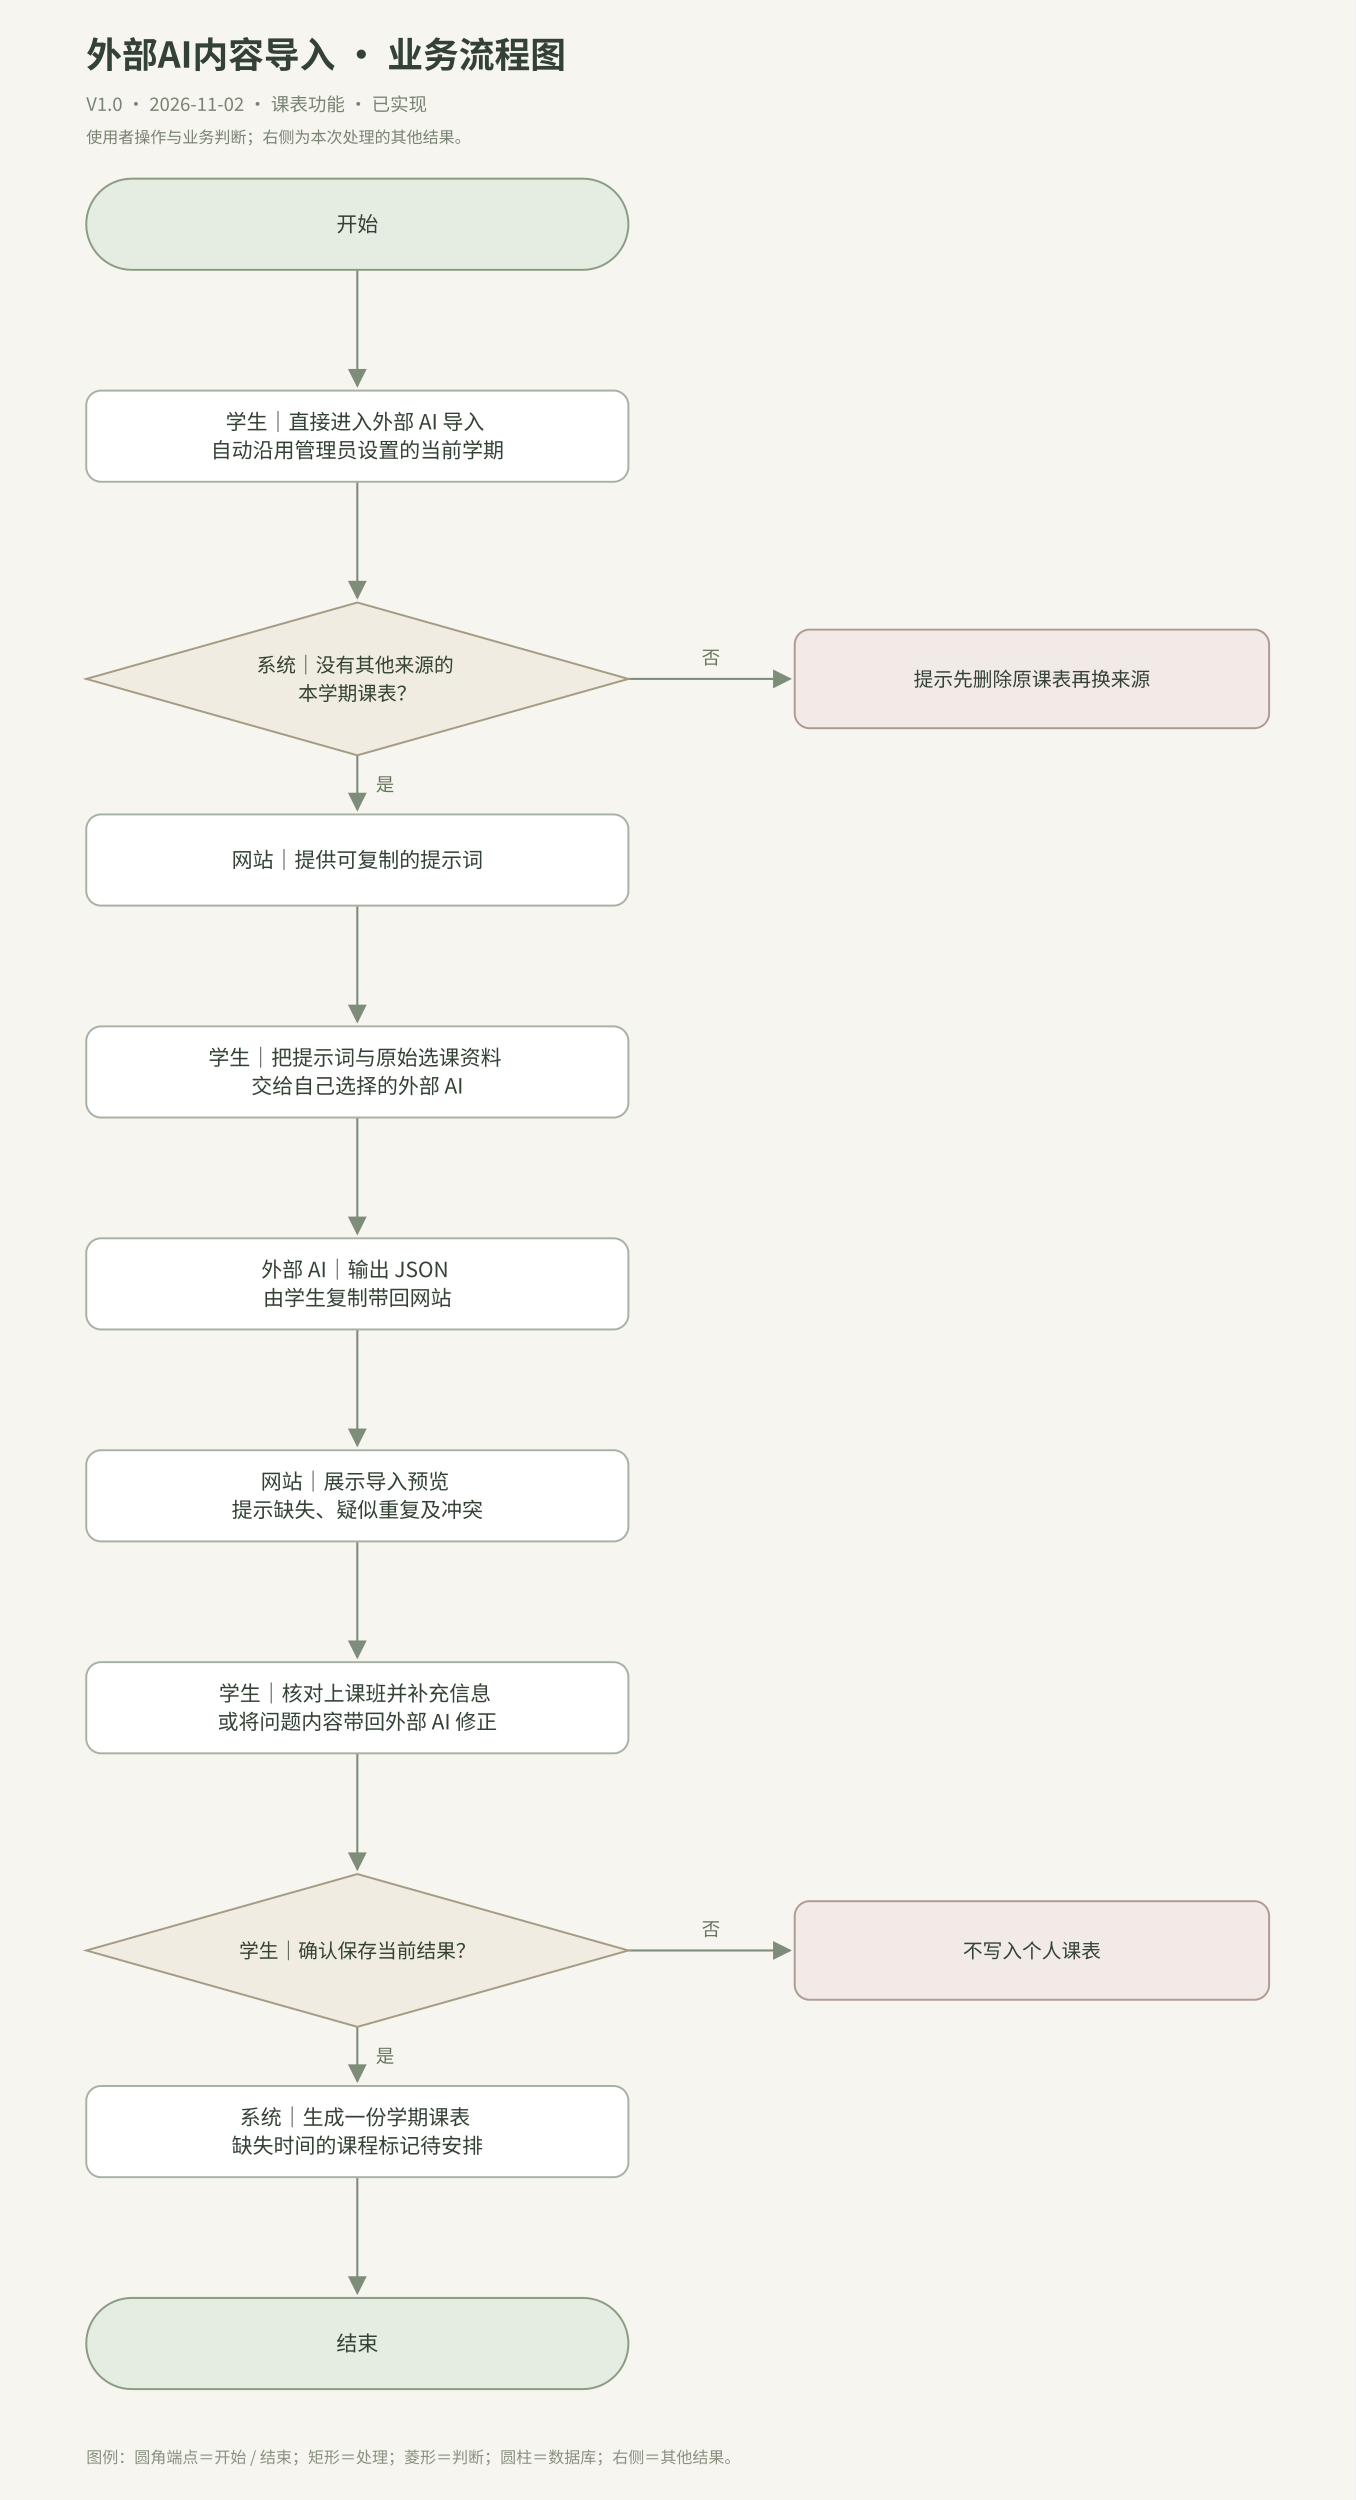
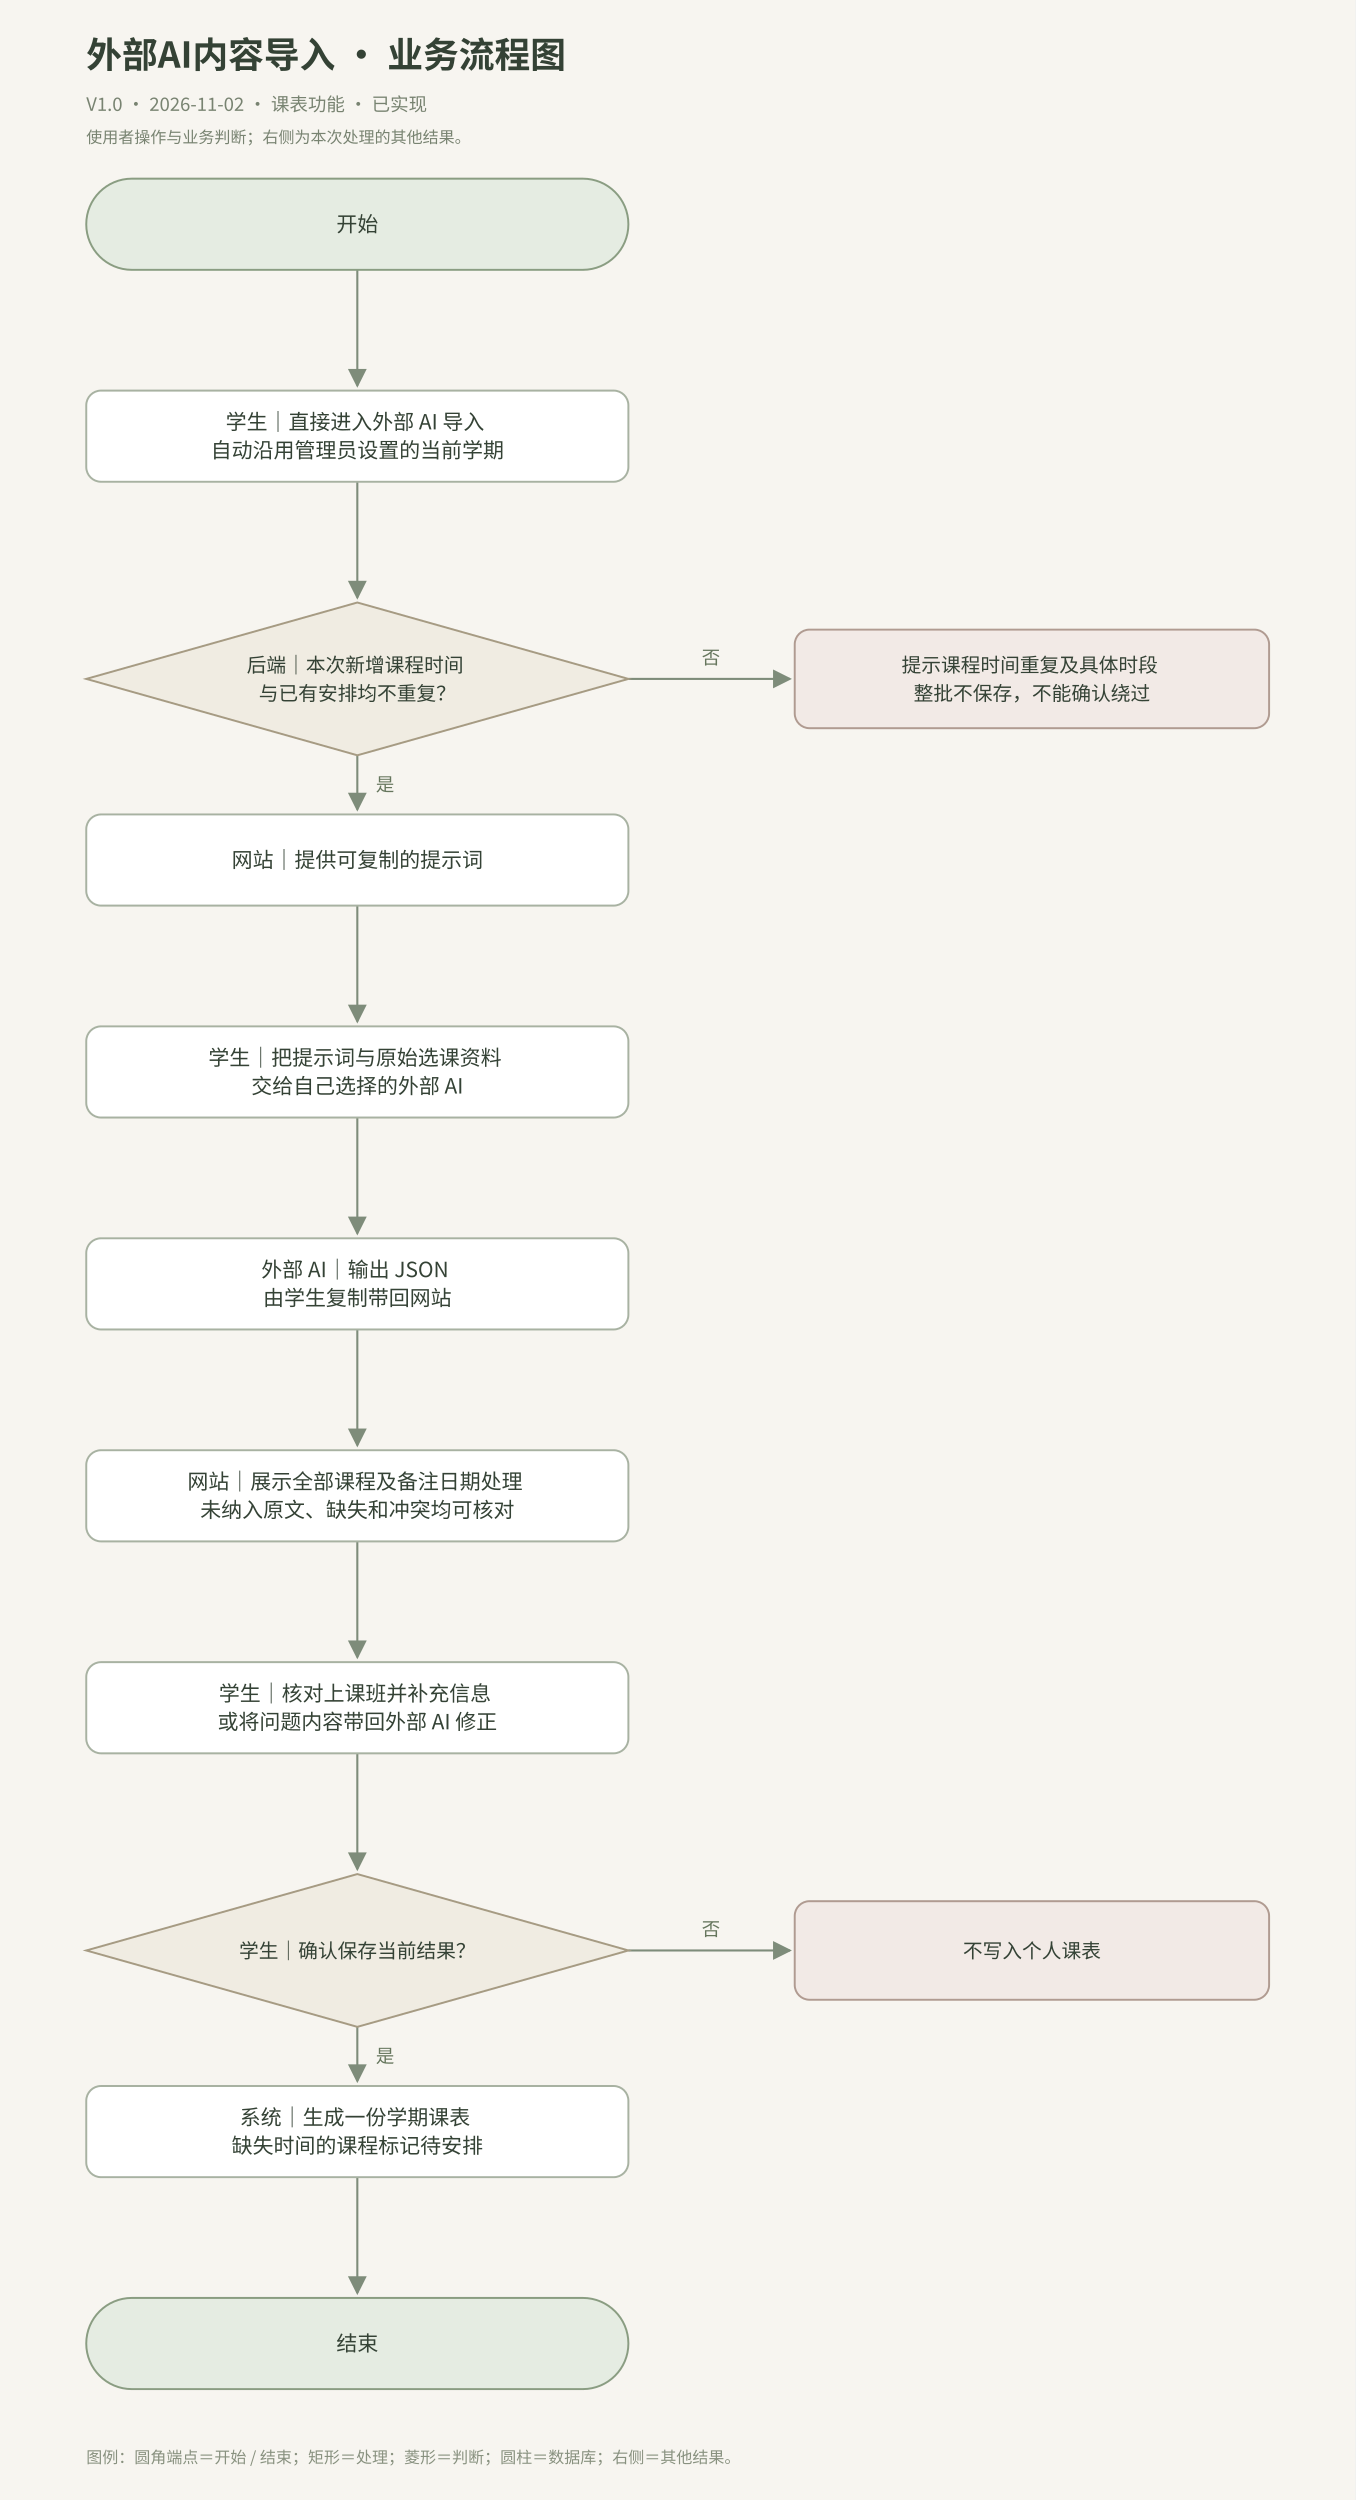
<svg xmlns="http://www.w3.org/2000/svg" width="1100" height="2029" viewBox="0 0 1100 2029" role="img" aria-labelledby="title desc">
  <defs>
    <marker id="arrow" markerWidth="9" markerHeight="9" refX="8" refY="4.5" orient="auto" markerUnits="strokeWidth">
      <path d="M0 0 L9 4.5 L0 9 Z" fill="#7E8C7A" />
    </marker>
  </defs>
  <rect width="1100" height="2029" fill="#F7F5F0" />
  <g font-family="'Microsoft YaHei','PingFang SC','Noto Sans CJK SC',sans-serif" fill="#344235">
    <text x="70" y="55" font-size="29" font-weight="700">外部AI内容导入 · 业务流程图</text>
    <text x="70" y="90" font-size="15" fill="#788371">V1.0 · 2026-11-02 · 课表功能 · 已实现</text>
    <text x="70" y="116" font-size="13" fill="#788371">使用者操作与业务判断；右侧为本次处理的其他结果。</text>
    <path d="M290.0 219 L290.0 313" stroke="#7E8C7A" stroke-width="1.7" fill="none" marker-end="url(#arrow)" />
    <path d="M290.0 391 L290.0 485" stroke="#7E8C7A" stroke-width="1.7" fill="none" marker-end="url(#arrow)" />
    <path d="M510 551.0 L641 551.0" stroke="#7E8C7A" stroke-width="1.7" fill="none" marker-end="url(#arrow)" />
    <text x="569.5" y="539.0" font-size="15" fill="#66765D">否</text>
    <path d="M290.0 613 L290.0 657" stroke="#7E8C7A" stroke-width="1.7" fill="none" marker-end="url(#arrow)" />
    <text x="305.0" y="642.0" font-size="15" fill="#66765D">是</text>
    <path d="M290.0 735 L290.0 829" stroke="#7E8C7A" stroke-width="1.7" fill="none" marker-end="url(#arrow)" />
    <path d="M290.0 907 L290.0 1001" stroke="#7E8C7A" stroke-width="1.7" fill="none" marker-end="url(#arrow)" />
    <path d="M290.0 1079 L290.0 1173" stroke="#7E8C7A" stroke-width="1.7" fill="none" marker-end="url(#arrow)" />
    <path d="M290.0 1251 L290.0 1345" stroke="#7E8C7A" stroke-width="1.7" fill="none" marker-end="url(#arrow)" />
    <path d="M290.0 1423 L290.0 1517" stroke="#7E8C7A" stroke-width="1.7" fill="none" marker-end="url(#arrow)" />
    <path d="M510 1583.0 L641 1583.0" stroke="#7E8C7A" stroke-width="1.7" fill="none" marker-end="url(#arrow)" />
    <text x="569.5" y="1571.0" font-size="15" fill="#66765D">否</text>
    <path d="M290.0 1645 L290.0 1689" stroke="#7E8C7A" stroke-width="1.7" fill="none" marker-end="url(#arrow)" />
    <text x="305.0" y="1674.0" font-size="15" fill="#66765D">是</text>
    <path d="M290.0 1767 L290.0 1861" stroke="#7E8C7A" stroke-width="1.7" fill="none" marker-end="url(#arrow)" />
    <rect x="70" y="145" width="440" height="74" rx="37.0" fill="#E5ECE2" stroke="#8A9D82" stroke-width="1.6" />
    <text text-anchor="middle" font-size="17">
      <tspan x="290.0" y="188.0">开始</tspan>
    </text>
    <rect x="70" y="317" width="440" height="74" rx="12" fill="#FFFFFF" stroke="#A8B2A2" stroke-width="1.6" />
    <text text-anchor="middle" font-size="17">
      <tspan x="290.0" y="348.5">学生｜直接进入外部 AI 导入</tspan>
      <tspan x="290.0" y="371.5">自动沿用管理员设置的当前学期</tspan>
    </text>
    <polygon points="290.0,489 510,551.0 290.0,613 70,551.0" fill="#F0ECE2" stroke="#A69B83" stroke-width="1.6" />
    <text text-anchor="middle" font-size="16">
-       <tspan x="290.0" y="545.5">系统｜没有其他来源的</tspan>
-       <tspan x="290.0" y="568.5">本学期课表？</tspan>
+       <tspan x="290.0" y="545.5">后端｜本次新增课程时间</tspan>
+       <tspan x="290.0" y="568.5">与已有安排均不重复？</tspan>
    </text>
    <rect x="645" y="511.0" width="385" height="80" rx="12" fill="#F2EAE6" stroke="#B09B91" stroke-width="1.6" />
    <text text-anchor="middle" font-size="16">
-       <tspan x="837.5" y="557.0">提示先删除原课表再换来源</tspan>
+       <tspan x="837.5" y="545.5">提示课程时间重复及具体时段</tspan>
+       <tspan x="837.5" y="568.5">整批不保存，不能确认绕过</tspan>
    </text>
    <rect x="70" y="661" width="440" height="74" rx="12" fill="#FFFFFF" stroke="#A8B2A2" stroke-width="1.6" />
    <text text-anchor="middle" font-size="17">
      <tspan x="290.0" y="704.0">网站｜提供可复制的提示词</tspan>
    </text>
    <rect x="70" y="833" width="440" height="74" rx="12" fill="#FFFFFF" stroke="#A8B2A2" stroke-width="1.6" />
    <text text-anchor="middle" font-size="17">
      <tspan x="290.0" y="864.5">学生｜把提示词与原始选课资料</tspan>
      <tspan x="290.0" y="887.5">交给自己选择的外部 AI</tspan>
    </text>
    <rect x="70" y="1005" width="440" height="74" rx="12" fill="#FFFFFF" stroke="#A8B2A2" stroke-width="1.6" />
    <text text-anchor="middle" font-size="17">
      <tspan x="290.0" y="1036.5">外部 AI｜输出 JSON</tspan>
      <tspan x="290.0" y="1059.5">由学生复制带回网站</tspan>
    </text>
    <rect x="70" y="1177" width="440" height="74" rx="12" fill="#FFFFFF" stroke="#A8B2A2" stroke-width="1.6" />
    <text text-anchor="middle" font-size="17">
-       <tspan x="290.0" y="1208.5">网站｜展示导入预览</tspan>
-       <tspan x="290.0" y="1231.5">提示缺失、疑似重复及冲突</tspan>
+       <tspan x="290.0" y="1208.5">网站｜展示全部课程及备注日期处理</tspan>
+       <tspan x="290.0" y="1231.5">未纳入原文、缺失和冲突均可核对</tspan>
    </text>
    <rect x="70" y="1349" width="440" height="74" rx="12" fill="#FFFFFF" stroke="#A8B2A2" stroke-width="1.6" />
    <text text-anchor="middle" font-size="17">
      <tspan x="290.0" y="1380.5">学生｜核对上课班并补充信息</tspan>
      <tspan x="290.0" y="1403.5">或将问题内容带回外部 AI 修正</tspan>
    </text>
    <polygon points="290.0,1521 510,1583.0 290.0,1645 70,1583.0" fill="#F0ECE2" stroke="#A69B83" stroke-width="1.6" />
    <text text-anchor="middle" font-size="16">
      <tspan x="290.0" y="1589.0">学生｜确认保存当前结果？</tspan>
    </text>
    <rect x="645" y="1543.0" width="385" height="80" rx="12" fill="#F2EAE6" stroke="#B09B91" stroke-width="1.6" />
    <text text-anchor="middle" font-size="16">
      <tspan x="837.5" y="1589.0">不写入个人课表</tspan>
    </text>
    <rect x="70" y="1693" width="440" height="74" rx="12" fill="#FFFFFF" stroke="#A8B2A2" stroke-width="1.6" />
    <text text-anchor="middle" font-size="17">
      <tspan x="290.0" y="1724.5">系统｜生成一份学期课表</tspan>
      <tspan x="290.0" y="1747.5">缺失时间的课程标记待安排</tspan>
    </text>
    <rect x="70" y="1865" width="440" height="74" rx="37.0" fill="#E5ECE2" stroke="#8A9D82" stroke-width="1.6" />
    <text text-anchor="middle" font-size="17">
      <tspan x="290.0" y="1908.0">结束</tspan>
    </text>
    <text x="70" y="1999" font-size="13" fill="#88917F">图例：圆角端点＝开始 / 结束；矩形＝处理；菱形＝判断；圆柱＝数据库；右侧＝其他结果。</text>
  </g>
</svg>
